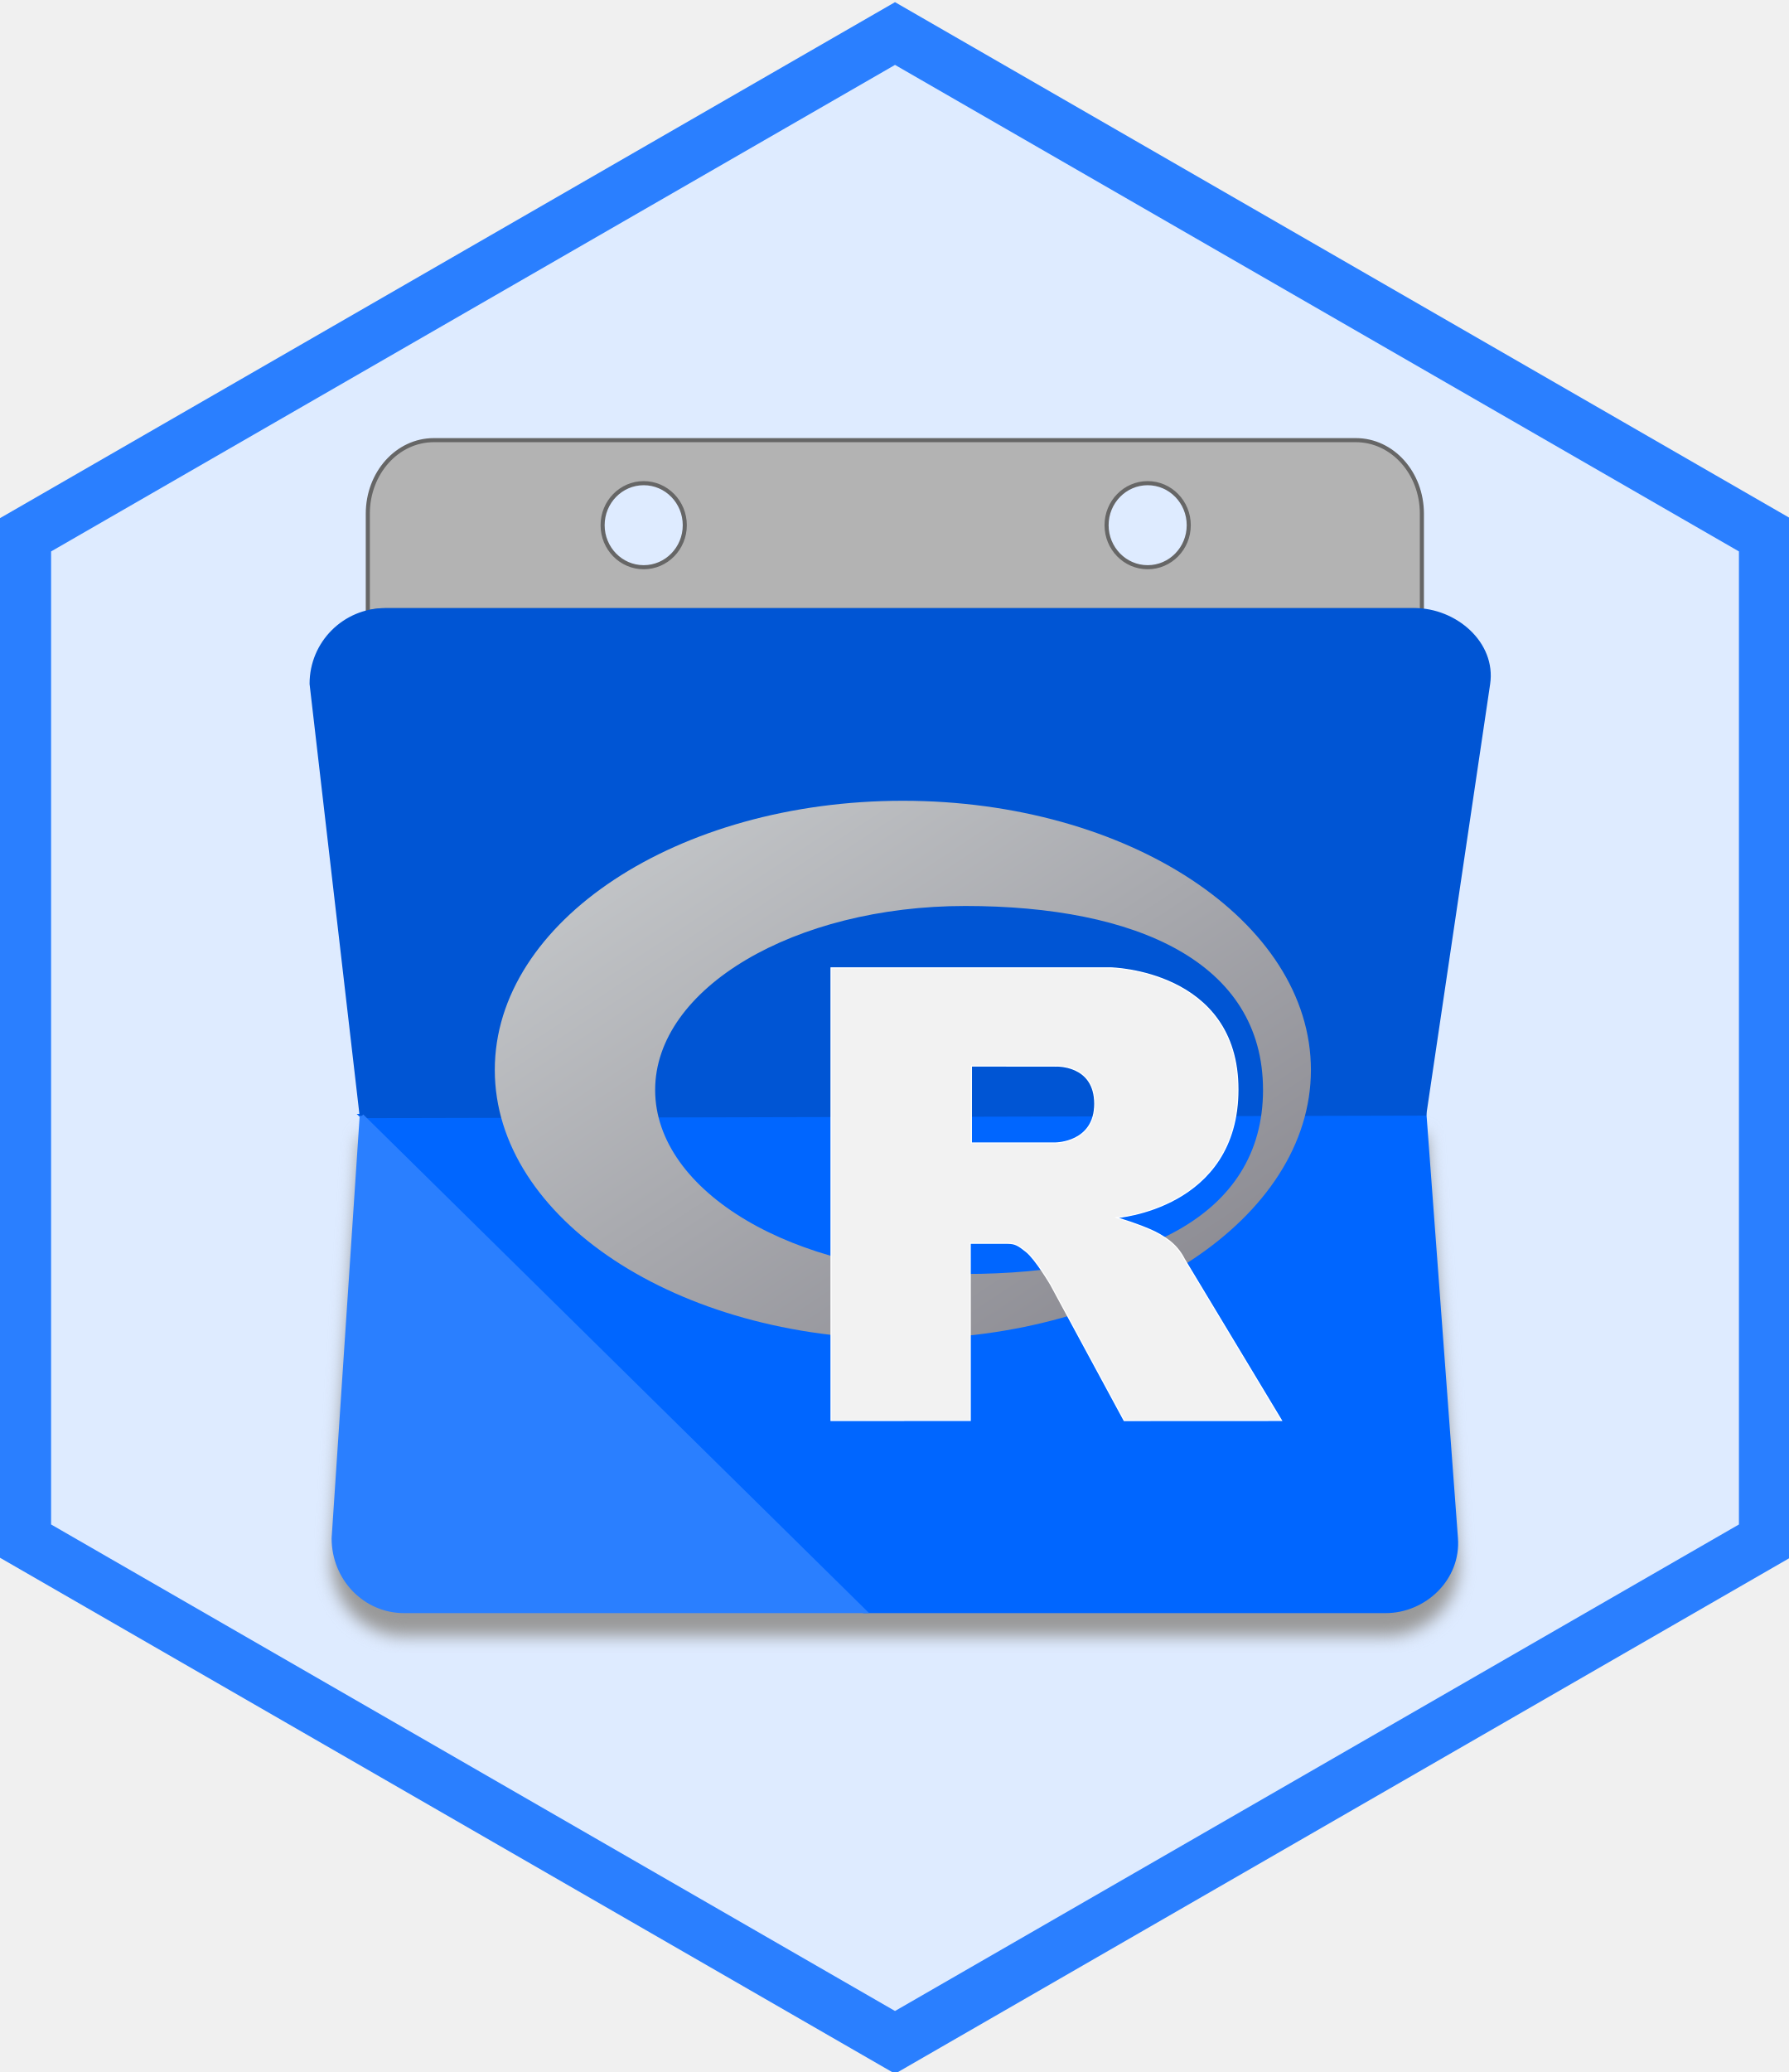
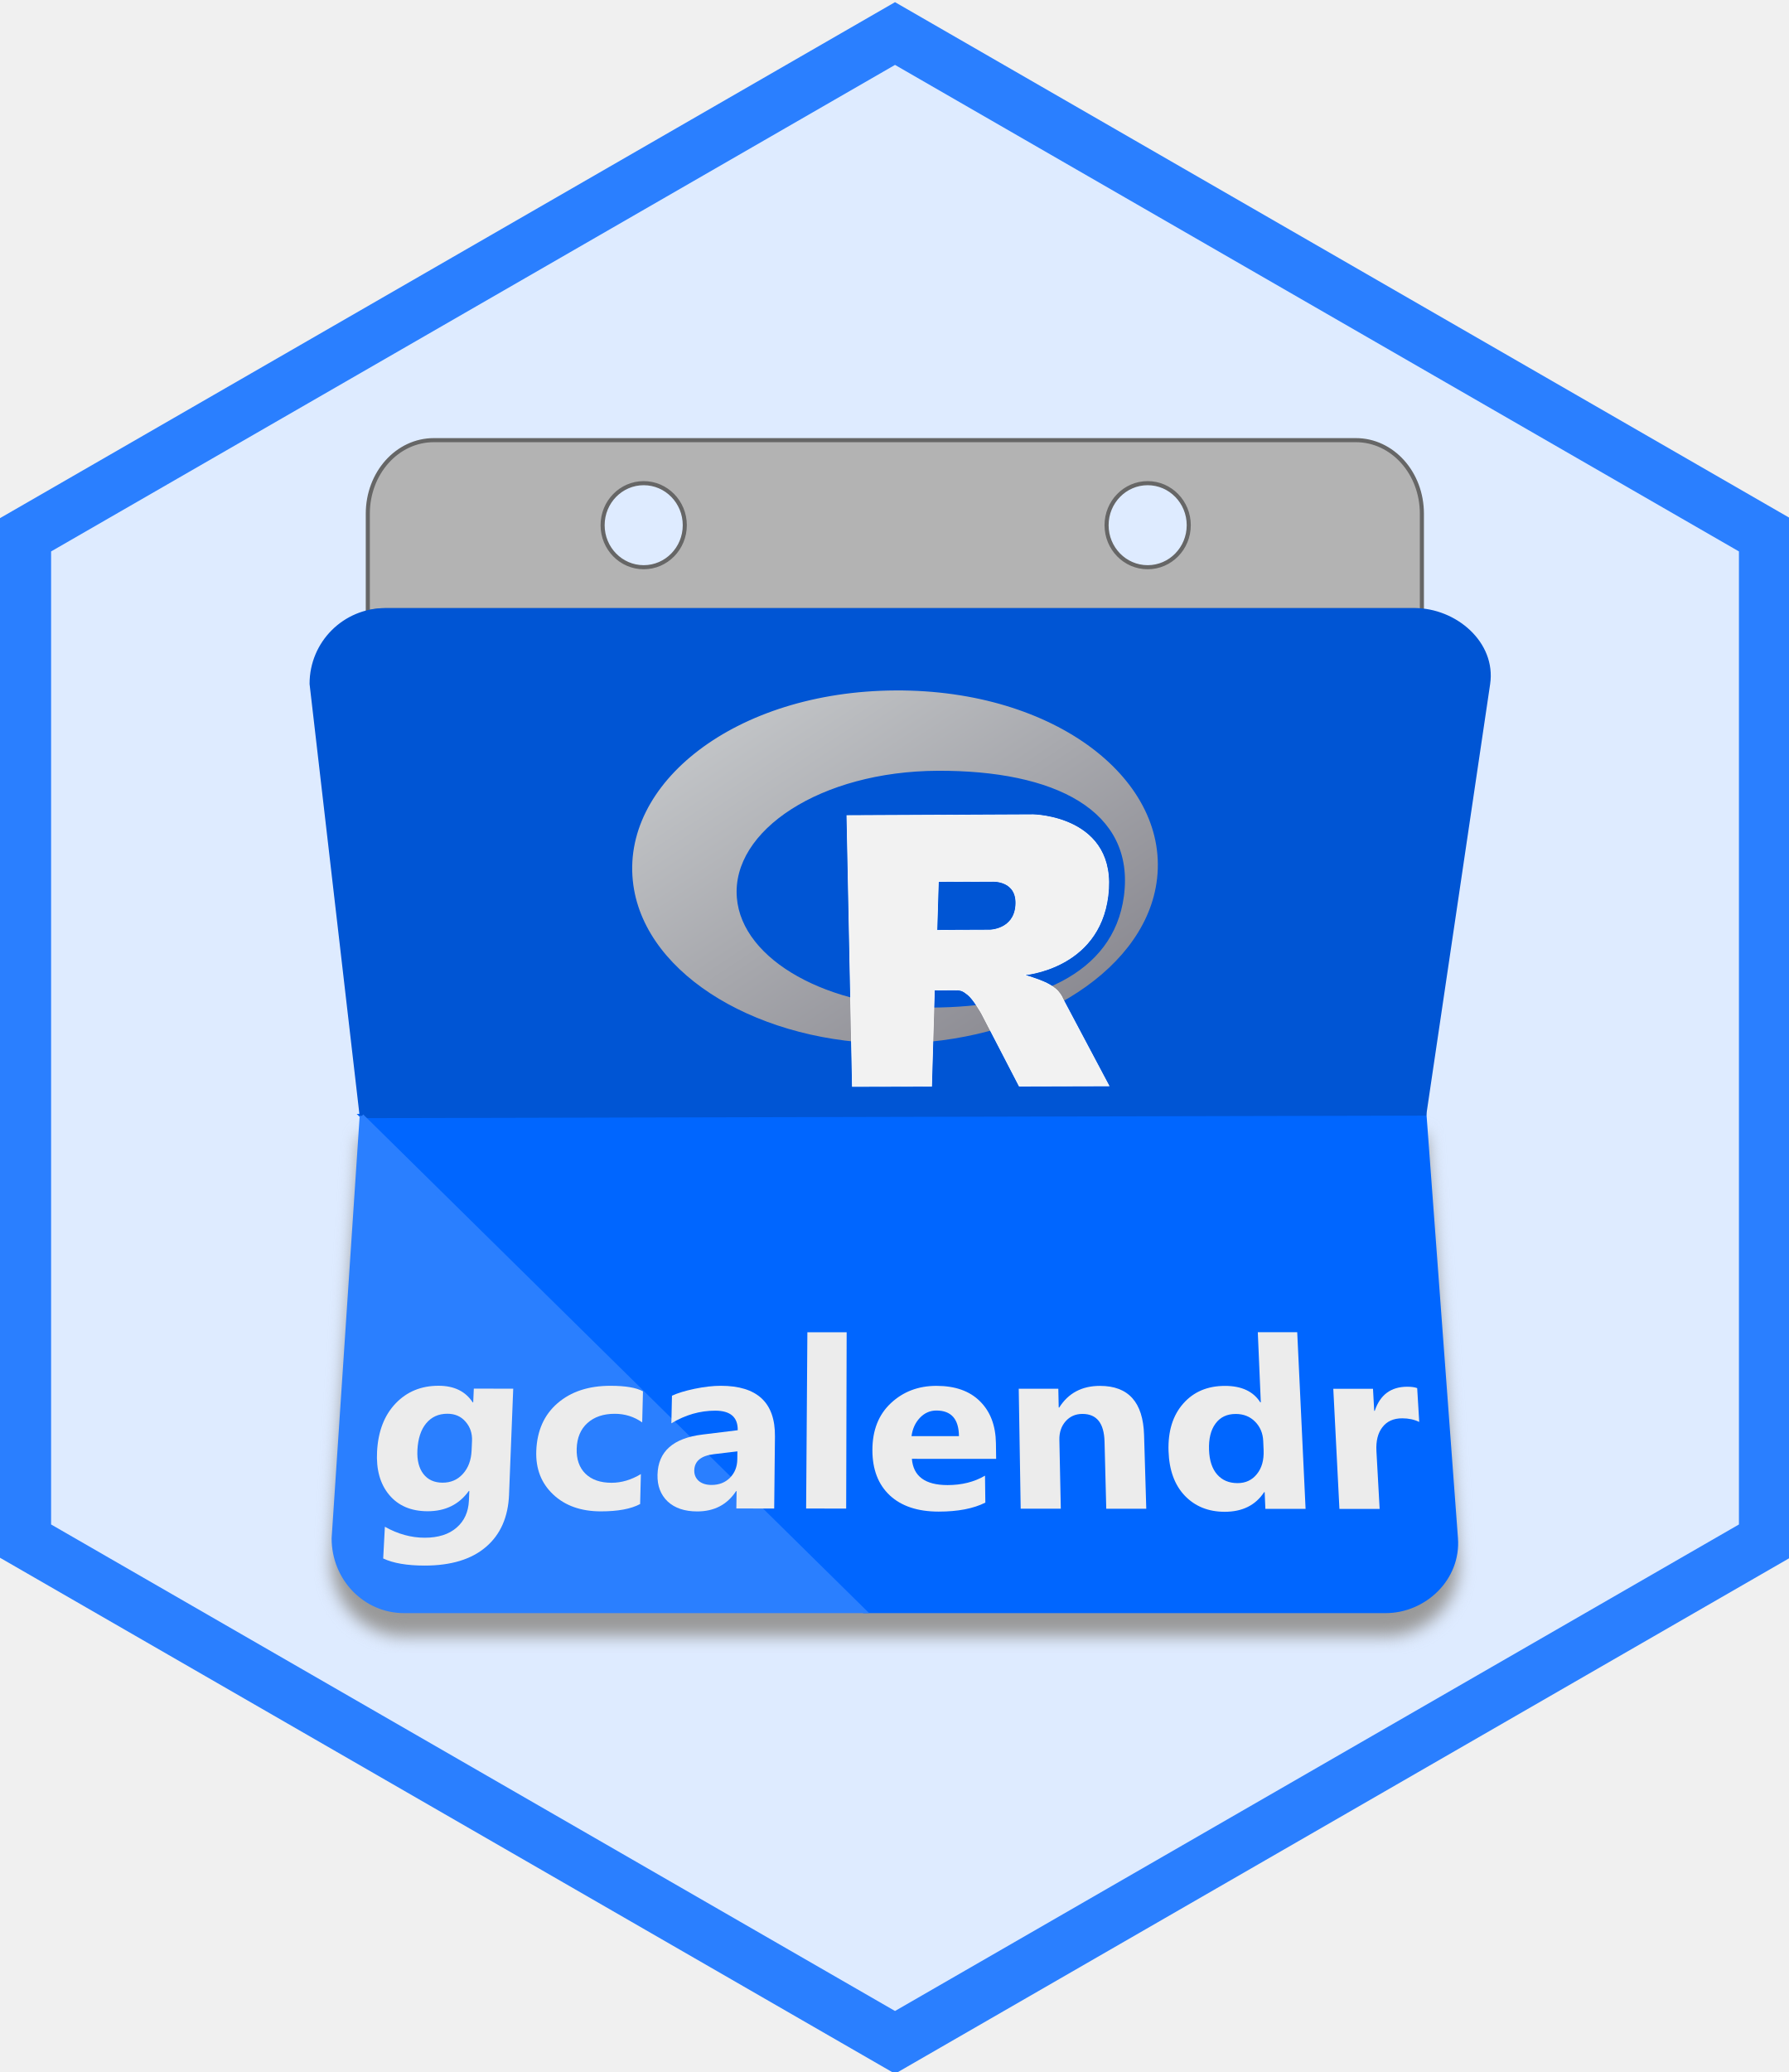
- <svg xmlns="http://www.w3.org/2000/svg" width="240" height="278" viewBox="0 0 63.5 73.554" version="1.1" id="svg8">
+ <svg xmlns="http://www.w3.org/2000/svg" xmlns:xlink="http://www.w3.org/1999/xlink" id="svg8" version="1.1" viewBox="0 0 63.5 73.554" height="278" width="240">
  <defs id="defs2">
    <clipPath clipPathUnits="userSpaceOnUse" id="clipPath842">
      <path style="opacity:1;fill:none;fill-opacity:0.98;stroke:#ffffff;stroke-width:3.119;stroke-miterlimit:4;stroke-dasharray:none;stroke-dashoffset:0;stroke-opacity:1" id="path844" d="m 146.075,230.567 -64.034,36.97 -64.034,-36.97 0,-73.94 64.034,-36.97 64.034,36.97 z" />
    </clipPath>
    <clipPath clipPathUnits="userSpaceOnUse" id="clipPath831">
      <path style="opacity:1;fill:none;fill-opacity:0.98;stroke:#a71b1e;stroke-width:4;stroke-miterlimit:4;stroke-dasharray:none;stroke-dashoffset:0;stroke-opacity:1" id="path833" d="m 166.654,183.656 -64.034,36.97 -64.034,-36.97 0,-73.94 64.034,-36.97 64.034,36.97 z" />
    </clipPath>
    <clipPath clipPathUnits="userSpaceOnUse" id="clipPath868">
      <path style="opacity:1;fill:none;fill-opacity:0.98;stroke:#a71b1e;stroke-width:4;stroke-miterlimit:4;stroke-dasharray:none;stroke-dashoffset:0;stroke-opacity:1" id="path870" d="m 166.654,183.656 -64.034,36.97 -64.034,-36.97 0,-73.94 64.034,-36.97 64.034,36.97 z" />
    </clipPath>
    <clipPath clipPathUnits="userSpaceOnUse" id="clipPath885">
      <path style="opacity:1;fill:none;fill-opacity:0.98;stroke:#a71b1e;stroke-width:4;stroke-miterlimit:4;stroke-dasharray:none;stroke-dashoffset:0;stroke-opacity:1" id="path887" d="m 166.654,183.656 -64.034,36.97 -64.034,-36.97 0,-73.94 64.034,-36.97 64.034,36.97 z" />
    </clipPath>
    <linearGradient spreadMethod="pad" gradientUnits="userSpaceOnUse" y2="593.787" y1="3.666" x2="590.863" x1="0.741" id="gradientFill-1" gradientTransform="matrix(0.07136903,0,0,0.0471406,-125.7557,131.3733)">
      <stop id="stop60" stop-opacity="1" stop-color="rgb(203,206,208)" offset="0" />
      <stop id="stop62" stop-opacity="1" stop-color="rgb(132,131,139)" offset="1" />
    </linearGradient>
    <linearGradient spreadMethod="pad" gradientUnits="userSpaceOnUse" y2="553.442" y1="151.401" x2="703.067" x1="301.026" id="gradientFill-2" gradientTransform="matrix(0.0578191,0,0,0.05818802,-125.7557,131.3733)">
      <stop id="stop65" stop-opacity="1" stop-color="rgb(39,109,195)" offset="0" />
      <stop id="stop67" stop-opacity="1" stop-color="rgb(22,92,170)" offset="1" />
    </linearGradient>
    <filter style="color-interpolation-filters:sRGB" id="filter4690" x="-0.017" width="1.035" y="-0.039" height="1.078">
      <feGaussianBlur stdDeviation="0.495" id="feGaussianBlur4692" />
    </filter>
+     <linearGradient xlink:href="#gradientFill-1" id="linearGradient7295" gradientUnits="userSpaceOnUse" gradientTransform="matrix(0.07136903,0,0,0.0471406,-125.7557,131.3733)" x1="0.741" y1="3.666" x2="590.863" y2="593.787" spreadMethod="pad" />
+     <clipPath clipPathUnits="userSpaceOnUse" id="clipPath7711">
+       <g id="g7729" style="font-style:normal;font-variant:normal;font-weight:normal;font-stretch:normal;font-size:18.667px;line-height:1.25;font-family:'Segoe UI';-inkscape-font-specification:'Segoe UI';letter-spacing:0px;word-spacing:0px;fill:#ececec;fill-opacity:1;stroke:none" transform="matrix(0.3149343,0,0,0.3149343,-773.7361,-13.41398)" aria-label="gcalendr">
+         <path d="m 420.271,685.377 c -0.1,2.535 -0.964,4.504 -2.594,5.9 -1.635,1.409 -3.949,2.114 -6.939,2.111 -1.977,-0.002 -3.529,-0.269 -4.657,-0.801 0,0 0.189,-3.575 0.189,-3.575 1.46,0.823 2.958,1.236 4.491,1.237 1.524,10e-4 2.722,-0.378 3.594,-1.138 0.871,-0.749 1.334,-1.77 1.39,-3.059 0,0 0.047,-1.078 0.047,-1.078 0,0 -0.057,-3e-5 -0.057,-3e-5 -1.092,1.526 -2.641,2.29 -4.645,2.289 -1.861,-10e-4 -3.306,-0.616 -4.332,-1.842 -1.024,-1.223 -1.48,-2.857 -1.369,-4.899 0.123,-2.279 0.822,-4.081 2.094,-5.413 1.269,-1.328 2.881,-1.991 4.838,-1.99 1.752,3e-4 3.035,0.625 3.852,1.875 0,0 0.056,1e-5 0.056,1e-5 0,0 0.068,-1.549 0.068,-1.549 0,0 4.443,8.1e-4 4.443,8.1e-4 0,0 -0.471,11.931 -0.471,11.931 m -4.221,-4.968 c 0,0 0.047,-1.066 0.047,-1.066 0.037,-0.85 -0.204,-1.571 -0.723,-2.166 -0.509,-0.602 -1.195,-0.903 -2.06,-0.903 -0.987,-2.8e-4 -1.779,0.357 -2.378,1.072 -0.6,0.716 -0.932,1.727 -0.997,3.034 -0.056,1.125 0.169,2.02 0.675,2.682 0.507,0.654 1.23,0.982 2.167,0.982 0.928,5.3e-4 1.691,-0.331 2.288,-0.993 0.607,-0.67 0.934,-1.551 0.981,-2.642 0,0 0,0 0,0" style="font-style:normal;font-variant:normal;font-weight:bold;font-stretch:normal;font-size:29.563px;font-family:'Segoe UI';-inkscape-font-specification:'Segoe UI Bold';text-align:center;text-anchor:middle;fill:#ececec;fill-opacity:1" id="path7713" />
+         <path d="m 435.048,686.452 c -1.031,0.551 -2.508,0.826 -4.429,0.825 -2.244,-0.002 -4.039,-0.639 -5.382,-1.911 -1.34,-1.268 -1.971,-2.899 -1.898,-4.889 0.084,-2.289 0.884,-4.084 2.396,-5.389 1.518,-1.311 3.505,-1.966 5.962,-1.965 1.698,2.9e-4 2.921,0.209 3.671,0.625 0,0 -0.088,3.501 -0.088,3.501 -0.916,-0.646 -1.947,-0.97 -3.095,-0.97 -1.28,-3.7e-4 -2.306,0.348 -3.081,1.046 -0.766,0.69 -1.169,1.649 -1.209,2.878 -0.039,1.196 0.29,2.14 0.988,2.829 0.699,0.681 1.679,1.022 2.94,1.023 1.119,6.4e-4 2.222,-0.326 3.31,-0.98 0,0 -0.085,3.378 -0.085,3.378" style="font-style:normal;font-variant:normal;font-weight:bold;font-stretch:normal;font-size:29.563px;font-family:'Segoe UI';-inkscape-font-specification:'Segoe UI Bold';text-align:center;text-anchor:middle;fill:#ececec;fill-opacity:1" id="path7715" />
+         <path d="m 450.164,686.956 c 0,0 -4.269,-0.003 -4.269,-0.003 0,0 0.029,-1.96 0.029,-1.96 0,0 -0.057,-3e-5 -0.057,-3e-5 -1.002,1.528 -2.466,2.293 -4.389,2.291 -1.418,-9.8e-4 -2.528,-0.376 -3.329,-1.124 -0.79,-0.756 -1.171,-1.758 -1.142,-3.006 0.061,-2.627 1.763,-4.137 5.102,-4.539 0,0 3.943,-0.485 3.943,-0.485 0.021,-1.469 -0.825,-2.202 -2.538,-2.203 -1.723,-4.7e-4 -3.37,0.474 -4.945,1.426 0,0 0.068,-3.111 0.068,-3.111 0.626,-0.295 1.477,-0.555 2.552,-0.781 1.084,-0.225 2.067,-0.338 2.95,-0.338 4.113,7e-4 6.15,1.899 6.109,5.718 0,0 -0.086,8.114 -0.086,8.114 m -4.159,-5.531 c 0,0 0.013,-0.911 0.013,-0.911 0,0 -2.644,0.316 -2.644,0.316 -1.46,0.175 -2.2,0.787 -2.22,1.837 -0.009,0.477 0.159,0.871 0.504,1.181 0.355,0.301 0.836,0.452 1.443,0.453 0.845,4.9e-4 1.537,-0.269 2.077,-0.809 0.539,-0.548 0.815,-1.237 0.827,-2.066 0,0 0,0 0,0" style="font-style:normal;font-variant:normal;font-weight:bold;font-stretch:normal;font-size:29.563px;font-family:'Segoe UI';-inkscape-font-specification:'Segoe UI Bold';text-align:center;text-anchor:middle;fill:#ececec;fill-opacity:1" id="path7717" />
+         <path d="m 458.277,686.962 c 0,0 -4.514,-0.003 -4.514,-0.003 0,0 0.141,-19.872 0.141,-19.872 0,0 4.428,-2.2e-4 4.428,-2.2e-4 0,0 -0.054,19.875 -0.054,19.875" style="font-style:normal;font-variant:normal;font-weight:bold;font-stretch:normal;font-size:29.563px;font-family:'Segoe UI';-inkscape-font-specification:'Segoe UI Bold';text-align:center;text-anchor:middle;fill:#ececec;fill-opacity:1" id="path7719" />
+         <path d="m 475.186,681.359 c 0,0 -9.501,-0.004 -9.501,-0.004 0.161,1.97 1.501,2.959 4.021,2.96 1.607,9.3e-4 3.016,-0.353 4.224,-1.061 0,0 0.038,3.037 0.038,3.037 -1.346,0.676 -3.102,1.014 -5.267,1.013 -2.365,-0.002 -4.202,-0.614 -5.51,-1.833 -1.304,-1.226 -1.956,-2.926 -1.956,-5.095 -2.9e-4,-2.239 0.697,-4.005 2.09,-5.304 1.39,-1.296 3.099,-1.942 5.13,-1.942 2.107,3.6e-4 3.741,0.578 4.903,1.735 1.175,1.16 1.776,2.738 1.804,4.739 0,0 0.024,1.757 0.024,1.757 m -4.193,-2.562 c -0.019,-1.927 -0.867,-2.888 -2.546,-2.888 -0.717,-1.9e-4 -1.338,0.275 -1.863,0.825 -0.516,0.551 -0.83,1.238 -0.939,2.062 0,0 5.348,0.002 5.348,0.002" style="font-style:normal;font-variant:normal;font-weight:bold;font-stretch:normal;font-size:29.563px;font-family:'Segoe UI';-inkscape-font-specification:'Segoe UI Bold';text-align:center;text-anchor:middle;fill:#ececec;fill-opacity:1" id="path7721" />
+         <path d="m 492.112,686.985 c 0,0 -4.511,-0.003 -4.511,-0.003 0,0 -0.194,-7.559 -0.194,-7.559 -0.053,-2.088 -0.883,-3.129 -2.489,-3.13 -0.775,-2.3e-4 -1.406,0.275 -1.895,0.826 -0.489,0.551 -0.726,1.253 -0.708,2.104 0,0 0.16,7.755 0.16,7.755 0,0 -4.522,-0.003 -4.522,-0.003 0,0 -0.22,-13.519 -0.22,-13.519 0,0 4.463,8.2e-4 4.463,8.2e-4 0,0 0.044,2.116 0.044,2.116 0,0 0.057,2e-5 0.057,2e-5 1.031,-1.629 2.562,-2.441 4.596,-2.44 3.203,5.4e-4 4.859,1.837 4.97,5.529 0,0 0.249,8.324 0.249,8.324" style="font-style:normal;font-variant:normal;font-weight:bold;font-stretch:normal;font-size:29.563px;font-family:'Segoe UI';-inkscape-font-specification:'Segoe UI Bold';text-align:center;text-anchor:middle;fill:#ececec;fill-opacity:1" id="path7723" />
+         <path d="m 510.072,686.997 c 0,0 -4.532,-0.003 -4.532,-0.003 0,0 -0.081,-1.885 -0.081,-1.885 0,0 -0.057,-3e-5 -0.057,-3e-5 -0.968,1.478 -2.453,2.218 -4.451,2.216 -1.835,-0.001 -3.333,-0.605 -4.491,-1.808 -1.156,-1.209 -1.768,-2.889 -1.838,-5.035 -0.073,-2.233 0.479,-4.016 1.653,-5.351 1.171,-1.332 2.74,-1.997 4.71,-1.997 1.867,3.2e-4 3.194,0.618 3.983,1.855 0,0 0.057,2e-5 0.057,2e-5 0,0 -0.339,-7.905 -0.339,-7.905 0,0 4.444,-2.3e-4 4.444,-2.3e-4 0,0 0.942,19.913 0.942,19.913 m -4.731,-6.629 c 0,0 -0.044,-1.017 -0.044,-1.017 -0.038,-0.879 -0.344,-1.607 -0.918,-2.186 -0.573,-0.578 -1.299,-0.867 -2.179,-0.867 -0.993,-2.8e-4 -1.755,0.362 -2.285,1.089 -0.532,0.719 -0.774,1.711 -0.727,2.978 0.044,1.191 0.349,2.11 0.916,2.757 0.567,0.647 1.333,0.972 2.295,0.972 0.915,5.2e-4 1.644,-0.341 2.187,-1.023 0.552,-0.681 0.803,-1.583 0.755,-2.704 0,0 0,0 0,0" style="font-style:normal;font-variant:normal;font-weight:bold;font-stretch:normal;font-size:29.563px;font-family:'Segoe UI';-inkscape-font-specification:'Segoe UI Bold';text-align:center;text-anchor:middle;fill:#ececec;fill-opacity:1" id="path7725" />
+         <path d="m 522.883,677.197 c -0.557,-0.272 -1.195,-0.408 -1.915,-0.408 -0.976,-3e-4 -1.72,0.332 -2.232,0.999 -0.513,0.658 -0.739,1.559 -0.675,2.705 0,0 0.361,6.51 0.361,6.51 0,0 -4.534,-0.003 -4.534,-0.003 0,0 -0.69,-13.537 -0.69,-13.537 0,0 4.475,8.1e-4 4.475,8.1e-4 0,0 0.138,2.485 0.138,2.485 0,0 0.057,1e-5 0.057,1e-5 0.608,-1.815 1.832,-2.72 3.673,-2.72 0.472,9e-5 0.844,0.052 1.114,0.157 0,0 0.23,3.812 0.23,3.812" style="font-style:normal;font-variant:normal;font-weight:bold;font-stretch:normal;font-size:29.563px;font-family:'Segoe UI';-inkscape-font-specification:'Segoe UI Bold';text-align:center;text-anchor:middle;fill:#ececec;fill-opacity:1" id="path7727" />
+       </g>
+     </clipPath>
+     <clipPath clipPathUnits="userSpaceOnUse" id="clipPath7751">
+       <g id="g7769" style="font-style:normal;font-variant:normal;font-weight:normal;font-stretch:normal;font-size:18.667px;line-height:1.25;font-family:'Segoe UI';-inkscape-font-specification:'Segoe UI';letter-spacing:0px;word-spacing:0px;fill:#ececec;fill-opacity:1;stroke:none" transform="matrix(0.3149343,0,0,0.3149343,-763.7896,-13.41398)" aria-label="gcalendr">
+         <path d="m 420.271,685.377 c -0.1,2.535 -0.964,4.504 -2.594,5.9 -1.635,1.409 -3.949,2.114 -6.939,2.111 -1.977,-0.002 -3.529,-0.269 -4.657,-0.801 0,0 0.189,-3.575 0.189,-3.575 1.46,0.823 2.958,1.236 4.491,1.237 1.524,10e-4 2.722,-0.378 3.594,-1.138 0.871,-0.749 1.334,-1.77 1.39,-3.059 0,0 0.047,-1.078 0.047,-1.078 0,0 -0.057,-3e-5 -0.057,-3e-5 -1.092,1.526 -2.641,2.29 -4.645,2.289 -1.861,-10e-4 -3.306,-0.616 -4.332,-1.842 -1.024,-1.223 -1.48,-2.857 -1.369,-4.899 0.123,-2.279 0.822,-4.081 2.094,-5.413 1.269,-1.328 2.881,-1.991 4.838,-1.99 1.752,3e-4 3.035,0.625 3.852,1.875 0,0 0.056,1e-5 0.056,1e-5 0,0 0.068,-1.549 0.068,-1.549 0,0 4.443,8.1e-4 4.443,8.1e-4 0,0 -0.471,11.931 -0.471,11.931 m -4.221,-4.968 c 0,0 0.047,-1.066 0.047,-1.066 0.037,-0.85 -0.204,-1.571 -0.723,-2.166 -0.509,-0.602 -1.195,-0.903 -2.06,-0.903 -0.987,-2.8e-4 -1.779,0.357 -2.378,1.072 -0.6,0.716 -0.932,1.727 -0.997,3.034 -0.056,1.125 0.169,2.02 0.675,2.682 0.507,0.654 1.23,0.982 2.167,0.982 0.928,5.3e-4 1.691,-0.331 2.288,-0.993 0.607,-0.67 0.934,-1.551 0.981,-2.642 0,0 0,0 0,0" style="font-style:normal;font-variant:normal;font-weight:bold;font-stretch:normal;font-size:29.563px;font-family:'Segoe UI';-inkscape-font-specification:'Segoe UI Bold';text-align:center;text-anchor:middle;fill:#ececec;fill-opacity:1" id="path7753" />
+         <path d="m 435.048,686.452 c -1.031,0.551 -2.508,0.826 -4.429,0.825 -2.244,-0.002 -4.039,-0.639 -5.382,-1.911 -1.34,-1.268 -1.971,-2.899 -1.898,-4.889 0.084,-2.289 0.884,-4.084 2.396,-5.389 1.518,-1.311 3.505,-1.966 5.962,-1.965 1.698,2.9e-4 2.921,0.209 3.671,0.625 0,0 -0.088,3.501 -0.088,3.501 -0.916,-0.646 -1.947,-0.97 -3.095,-0.97 -1.28,-3.7e-4 -2.306,0.348 -3.081,1.046 -0.766,0.69 -1.169,1.649 -1.209,2.878 -0.039,1.196 0.29,2.14 0.988,2.829 0.699,0.681 1.679,1.022 2.94,1.023 1.119,6.4e-4 2.222,-0.326 3.31,-0.98 0,0 -0.085,3.378 -0.085,3.378" style="font-style:normal;font-variant:normal;font-weight:bold;font-stretch:normal;font-size:29.563px;font-family:'Segoe UI';-inkscape-font-specification:'Segoe UI Bold';text-align:center;text-anchor:middle;fill:#ececec;fill-opacity:1" id="path7755" />
+         <path d="m 450.164,686.956 c 0,0 -4.269,-0.003 -4.269,-0.003 0,0 0.029,-1.96 0.029,-1.96 0,0 -0.057,-3e-5 -0.057,-3e-5 -1.002,1.528 -2.466,2.293 -4.389,2.291 -1.418,-9.8e-4 -2.528,-0.376 -3.329,-1.124 -0.79,-0.756 -1.171,-1.758 -1.142,-3.006 0.061,-2.627 1.763,-4.137 5.102,-4.539 0,0 3.943,-0.485 3.943,-0.485 0.021,-1.469 -0.825,-2.202 -2.538,-2.203 -1.723,-4.7e-4 -3.37,0.474 -4.945,1.426 0,0 0.068,-3.111 0.068,-3.111 0.626,-0.295 1.477,-0.555 2.552,-0.781 1.084,-0.225 2.067,-0.338 2.95,-0.338 4.113,7e-4 6.15,1.899 6.109,5.718 0,0 -0.086,8.114 -0.086,8.114 m -4.159,-5.531 c 0,0 0.013,-0.911 0.013,-0.911 0,0 -2.644,0.316 -2.644,0.316 -1.46,0.175 -2.2,0.787 -2.22,1.837 -0.009,0.477 0.159,0.871 0.504,1.181 0.355,0.301 0.836,0.452 1.443,0.453 0.845,4.9e-4 1.537,-0.269 2.077,-0.809 0.539,-0.548 0.815,-1.237 0.827,-2.066 0,0 0,0 0,0" style="font-style:normal;font-variant:normal;font-weight:bold;font-stretch:normal;font-size:29.563px;font-family:'Segoe UI';-inkscape-font-specification:'Segoe UI Bold';text-align:center;text-anchor:middle;fill:#ececec;fill-opacity:1" id="path7757" />
+         <path d="m 458.277,686.962 c 0,0 -4.514,-0.003 -4.514,-0.003 0,0 0.141,-19.872 0.141,-19.872 0,0 4.428,-2.2e-4 4.428,-2.2e-4 0,0 -0.054,19.875 -0.054,19.875" style="font-style:normal;font-variant:normal;font-weight:bold;font-stretch:normal;font-size:29.563px;font-family:'Segoe UI';-inkscape-font-specification:'Segoe UI Bold';text-align:center;text-anchor:middle;fill:#ececec;fill-opacity:1" id="path7759" />
+         <path d="m 475.186,681.359 c 0,0 -9.501,-0.004 -9.501,-0.004 0.161,1.97 1.501,2.959 4.021,2.96 1.607,9.3e-4 3.016,-0.353 4.224,-1.061 0,0 0.038,3.037 0.038,3.037 -1.346,0.676 -3.102,1.014 -5.267,1.013 -2.365,-0.002 -4.202,-0.614 -5.51,-1.833 -1.304,-1.226 -1.956,-2.926 -1.956,-5.095 -2.9e-4,-2.239 0.697,-4.005 2.09,-5.304 1.39,-1.296 3.099,-1.942 5.13,-1.942 2.107,3.6e-4 3.741,0.578 4.903,1.735 1.175,1.16 1.776,2.738 1.804,4.739 0,0 0.024,1.757 0.024,1.757 m -4.193,-2.562 c -0.019,-1.927 -0.867,-2.888 -2.546,-2.888 -0.717,-1.9e-4 -1.338,0.275 -1.863,0.825 -0.516,0.551 -0.83,1.238 -0.939,2.062 0,0 5.348,0.002 5.348,0.002" style="font-style:normal;font-variant:normal;font-weight:bold;font-stretch:normal;font-size:29.563px;font-family:'Segoe UI';-inkscape-font-specification:'Segoe UI Bold';text-align:center;text-anchor:middle;fill:#ececec;fill-opacity:1" id="path7761" />
+         <path d="m 492.112,686.985 c 0,0 -4.511,-0.003 -4.511,-0.003 0,0 -0.194,-7.559 -0.194,-7.559 -0.053,-2.088 -0.883,-3.129 -2.489,-3.13 -0.775,-2.3e-4 -1.406,0.275 -1.895,0.826 -0.489,0.551 -0.726,1.253 -0.708,2.104 0,0 0.16,7.755 0.16,7.755 0,0 -4.522,-0.003 -4.522,-0.003 0,0 -0.22,-13.519 -0.22,-13.519 0,0 4.463,8.2e-4 4.463,8.2e-4 0,0 0.044,2.116 0.044,2.116 0,0 0.057,2e-5 0.057,2e-5 1.031,-1.629 2.562,-2.441 4.596,-2.44 3.203,5.4e-4 4.859,1.837 4.97,5.529 0,0 0.249,8.324 0.249,8.324" style="font-style:normal;font-variant:normal;font-weight:bold;font-stretch:normal;font-size:29.563px;font-family:'Segoe UI';-inkscape-font-specification:'Segoe UI Bold';text-align:center;text-anchor:middle;fill:#ececec;fill-opacity:1" id="path7763" />
+         <path d="m 510.072,686.997 c 0,0 -4.532,-0.003 -4.532,-0.003 0,0 -0.081,-1.885 -0.081,-1.885 0,0 -0.057,-3e-5 -0.057,-3e-5 -0.968,1.478 -2.453,2.218 -4.451,2.216 -1.835,-0.001 -3.333,-0.605 -4.491,-1.808 -1.156,-1.209 -1.768,-2.889 -1.838,-5.035 -0.073,-2.233 0.479,-4.016 1.653,-5.351 1.171,-1.332 2.74,-1.997 4.71,-1.997 1.867,3.2e-4 3.194,0.618 3.983,1.855 0,0 0.057,2e-5 0.057,2e-5 0,0 -0.339,-7.905 -0.339,-7.905 0,0 4.444,-2.3e-4 4.444,-2.3e-4 0,0 0.942,19.913 0.942,19.913 m -4.731,-6.629 c 0,0 -0.044,-1.017 -0.044,-1.017 -0.038,-0.879 -0.344,-1.607 -0.918,-2.186 -0.573,-0.578 -1.299,-0.867 -2.179,-0.867 -0.993,-2.8e-4 -1.755,0.362 -2.285,1.089 -0.532,0.719 -0.774,1.711 -0.727,2.978 0.044,1.191 0.349,2.11 0.916,2.757 0.567,0.647 1.333,0.972 2.295,0.972 0.915,5.2e-4 1.644,-0.341 2.187,-1.023 0.552,-0.681 0.803,-1.583 0.755,-2.704 0,0 0,0 0,0" style="font-style:normal;font-variant:normal;font-weight:bold;font-stretch:normal;font-size:29.563px;font-family:'Segoe UI';-inkscape-font-specification:'Segoe UI Bold';text-align:center;text-anchor:middle;fill:#ececec;fill-opacity:1" id="path7765" />
+         <path d="m 522.883,677.197 c -0.557,-0.272 -1.195,-0.408 -1.915,-0.408 -0.976,-3e-4 -1.72,0.332 -2.232,0.999 -0.513,0.658 -0.739,1.559 -0.675,2.705 0,0 0.361,6.51 0.361,6.51 0,0 -4.534,-0.003 -4.534,-0.003 0,0 -0.69,-13.537 -0.69,-13.537 0,0 4.475,8.1e-4 4.475,8.1e-4 0,0 0.138,2.485 0.138,2.485 0,0 0.057,1e-5 0.057,1e-5 0.608,-1.815 1.832,-2.72 3.673,-2.72 0.472,9e-5 0.844,0.052 1.114,0.157 0,0 0.23,3.812 0.23,3.812" style="font-style:normal;font-variant:normal;font-weight:bold;font-stretch:normal;font-size:29.563px;font-family:'Segoe UI';-inkscape-font-specification:'Segoe UI Bold';text-align:center;text-anchor:middle;fill:#ececec;fill-opacity:1" id="path7767" />
+       </g>
+     </clipPath>
  </defs>
  <g id="layer1" transform="translate(595.8656,-149.3812)">
    <path d="m -465.95,262.621 -64.034,36.97 -64.034,-36.97 0,-73.94 64.034,-36.97 64.034,36.97 z" id="path840" style="opacity:1;fill:#deebff;fill-opacity:1;stroke:#2a7fff;stroke-width:4;stroke-miterlimit:4;stroke-dasharray:none;stroke-dashoffset:0;stroke-opacity:1" transform="matrix(0.4830351,0,0,0.4822271,-308.0858,77.41237)" />
    <flowRoot xml:space="preserve" id="flowRoot835" style="font-style:normal;font-variant:normal;font-weight:normal;font-stretch:normal;font-size:64px;line-height:1.25;font-family:'Segoe UI';-inkscape-font-specification:'Segoe UI';letter-spacing:0px;word-spacing:0px;fill:#000000;fill-opacity:1;stroke:none">
      <flowRegion id="flowRegion837" style="font-style:normal;font-variant:normal;font-weight:normal;font-stretch:normal;font-size:64px;font-family:'Segoe UI';-inkscape-font-specification:'Segoe UI'">
        <rect id="rect839" width="366.323" height="73.265" x="204.094" y="643.683" style="font-style:normal;font-variant:normal;font-weight:normal;font-stretch:normal;font-size:64px;font-family:'Segoe UI';-inkscape-font-specification:'Segoe UI'" />
      </flowRegion>
      <flowPara id="flowPara841" />
    </flowRoot>
    <path style="opacity:1;vector-effect:none;fill:#999999;fill-opacity:1;stroke:#999999;stroke-width:0.257;stroke-linecap:butt;stroke-linejoin:miter;stroke-miterlimit:4;stroke-dasharray:none;stroke-dashoffset:0;stroke-opacity:1;filter:url(#filter4690)" d="m 135.99,152.32 -64.893,0.153 -1.714,25.832 c 0,2.464 1.915,4.447 4.293,4.447 h 28.093 31.854 c 2.378,0 4.476,-1.99 4.293,-4.447 z" id="path165" transform="matrix(0.5813683,0,0,0.5803958,-624.3531,101.3188)" />
    <path style="opacity:1;vector-effect:none;fill:#0066ff;fill-opacity:1;stroke:#0066ff;stroke-width:0.149;stroke-linecap:butt;stroke-linejoin:miter;stroke-miterlimit:4;stroke-dasharray:none;stroke-dashoffset:0;stroke-opacity:1" d="m -545.293,188.908 -37.727,0.089 17.832,17.574 h 18.519 c 1.383,0 2.602,-1.155 2.496,-2.581 z" id="path3756" />
    <path style="fill:#b3b3b3;stroke:#666666;stroke-width:0.145" d="m -580.461,165.006 c -1.299,0 -2.345,1.165 -2.345,2.612 v 3.503 c 0.2,-0.049 0.408,-0.077 0.624,-0.077 h 36.533 c 0.091,0 0.181,0.005 0.27,0.014 v -3.44 c 0,-1.447 -1.046,-2.612 -2.345,-2.612 z m 7.451,1.527 a 1.459,1.492 0 0 1 1.459,1.492 1.459,1.492 0 0 1 -1.459,1.492 1.459,1.492 0 0 1 -1.459,-1.492 1.459,1.492 0 0 1 1.459,-1.492 z m 17.894,0 a 1.459,1.492 0 0 1 1.459,1.492 1.459,1.492 0 0 1 -1.459,1.492 1.459,1.492 0 0 1 -1.459,-1.492 1.459,1.492 0 0 1 1.459,-1.492 z" id="path3758" />
    <path style="fill:#0055d4;stroke:#0055d4;stroke-width:0.154" d="m -582.181,171.044 c -1.449,0 -2.616,1.165 -2.616,2.612 l 1.778,15.341 37.726,-0.089 2.261,-15.253 c 0.212,-1.431 -1.167,-2.612 -2.616,-2.612 z" id="rect3739" />
-     <g id="g96" transform="matrix(0.688044,0,0,0.6868931,-491.808,87.44918)">
-       <path id="path72" d="m -104.645,159.365 c -11.63,0 -21.058,-6.227 -21.058,-13.909 0,-7.682 9.428,-13.909 21.058,-13.909 11.63,0 21.058,6.227 21.058,13.909 0,7.682 -9.428,13.909 -21.058,13.909 z m 3.223,-22.381 c -8.84,0 -16.006,4.257 -16.006,9.509 0,5.252 7.166,9.509 16.006,9.509 8.84,0 15.364,-2.911 15.364,-9.509 0,-6.596 -6.524,-9.509 -15.364,-9.509 z" style="fill:url(#gradientFill-1);fill-rule:evenodd;stroke-width:0.058" />
-       <path id="path74" d="m -93.632,153.09 c 0,0 1.275,0.379 2.015,0.749 0.257,0.128 0.701,0.384 1.022,0.72 0.314,0.329 0.467,0.662 0.467,0.662 l 5.023,8.352 -8.118,0.004 -3.796,-7.031 c 0,0 -0.777,-1.317 -1.256,-1.699 -0.399,-0.319 -0.569,-0.432 -0.964,-0.432 -0.275,0 -1.929,0 -1.929,0 l 10e-4,9.157 -7.184,0.003 v -23.392 h 14.426 c 0,0 6.571,0.117 6.571,6.282 0,6.165 -6.279,6.624 -6.279,6.624 z m -3.125,-7.833 -4.349,-0.003 -0.002,3.978 4.351,-10e-4 c 0,0 2.015,-0.006 2.015,-2.023 0,-2.058 -2.015,-1.95 -2.015,-1.95 z" style="fill:#f2f2f2;fill-rule:evenodd;stroke:#ffffff;stroke-width:0.058" />
+     <path style="opacity:1;vector-effect:none;fill:#2a7fff;fill-opacity:1;stroke:#2a7fff;stroke-width:0.149;stroke-linecap:butt;stroke-linejoin:miter;stroke-miterlimit:4;stroke-dasharray:none;stroke-dashoffset:0;stroke-opacity:1" d="m -583.02,188.997 v -3e-5 l -0.996,14.993 c 0,1.43 1.113,2.581 2.496,2.581 h 16.333 z" id="path98" />
+     <g transform="matrix(0.4236117,0,0,0.4229031,-519.9898,118.4593)" id="g7293">
+       <path id="path7289" d="m -104.227,160.716 c -11.019,0.029 -20.727,-5.616 -21.801,-13.289 -1.196,-8.543 8.563,-16.277 21.96,-16.352 13.434,-0.076 23.184,7.584 21.885,16.178 -1.166,7.714 -10.999,13.434 -22.043,13.463 0,0 0,0 0,0 m 3.691,-22.898 c -9.781,0.049 -17.288,5.001 -16.819,10.661 0.436,5.261 7.702,9.242 16.269,9.217 8.582,-0.025 15.29,-2.765 16.172,-9.343 0.966,-7.21 -5.822,-10.584 -15.622,-10.535 0,0 0,0 0,0" style="fill:url(#linearGradient7295);fill-rule:evenodd;stroke-width:0.058" />
+       <path id="path7291" d="m -93.302,154.953 c 0,0 1.23,0.356 1.928,0.703 0.242,0.12 0.655,0.359 0.938,0.673 0.276,0.306 0.393,0.615 0.393,0.615 0,0 3.879,7.323 3.879,7.323 0,0 -7.522,0.02 -7.522,0.02 0,0 -3.158,-6.107 -3.158,-6.107 0,0 -0.688,-1.206 -1.137,-1.559 -0.376,-0.296 -0.538,-0.401 -0.925,-0.4 -0.269,8.2e-4 -1.891,0.006 -1.891,0.006 0,0 -0.236,8.072 -0.236,8.072 0,0 -6.636,0.017 -6.636,0.017 0,0 -0.461,-22.736 -0.461,-22.736 0,0 15.607,-0.071 15.607,-0.071 0,0 7.108,0.101 6.268,6.82 -0.771,6.165 -7.048,6.624 -7.048,6.624 0,0 5.14e-4,0 5.14e-4,0 m -2.622,-7.856 c 0,0 -4.539,0.015 -4.539,0.015 0,0 -0.124,4.097 -0.124,4.097 0,0 4.418,-0.017 4.418,-0.017 0,0 2.048,-0.013 2.199,-2.065 0.159,-2.153 -1.954,-2.03 -1.954,-2.03 0,0 -1.58e-4,-1.7e-4 -1.58e-4,-1.7e-4" style="fill:#f2f2f2;fill-rule:evenodd;stroke:#ffffff;stroke-width:0.058" />
    </g>
-     <path style="opacity:1;vector-effect:none;fill:#2a7fff;fill-opacity:1;stroke:#2a7fff;stroke-width:0.149;stroke-linecap:butt;stroke-linejoin:miter;stroke-miterlimit:4;stroke-dasharray:none;stroke-dashoffset:0;stroke-opacity:1" d="m -583.02,188.997 v -3e-5 l -0.996,14.993 c 0,1.43 1.113,2.581 2.496,2.581 h 16.333 z" id="path98" />
+     <g aria-label="gcalendr" transform="matrix(0.3149343,0,0,0.3149343,-710.1482,-13.41398)" style="font-style:normal;font-variant:normal;font-weight:normal;font-stretch:normal;font-size:18.667px;line-height:1.25;font-family:'Segoe UI';-inkscape-font-specification:'Segoe UI';letter-spacing:0px;word-spacing:0px;fill:#ececec;fill-opacity:1;stroke:none" id="flowRoot7523">
+       <path id="path7608" style="font-style:normal;font-variant:normal;font-weight:bold;font-stretch:normal;font-size:29.563px;font-family:'Segoe UI';-inkscape-font-specification:'Segoe UI Bold';text-align:center;text-anchor:middle;fill:#ececec;fill-opacity:1" d="m 420.271,685.377 c -0.1,2.535 -0.964,4.504 -2.594,5.9 -1.635,1.409 -3.949,2.114 -6.939,2.111 -1.977,-0.002 -3.529,-0.269 -4.657,-0.801 0,0 0.189,-3.575 0.189,-3.575 1.46,0.823 2.958,1.236 4.491,1.237 1.524,10e-4 2.722,-0.378 3.594,-1.138 0.871,-0.749 1.334,-1.77 1.39,-3.059 0,0 0.047,-1.078 0.047,-1.078 0,0 -0.057,-3e-5 -0.057,-3e-5 -1.092,1.526 -2.641,2.29 -4.645,2.289 -1.861,-10e-4 -3.306,-0.616 -4.332,-1.842 -1.024,-1.223 -1.48,-2.857 -1.369,-4.899 0.123,-2.279 0.822,-4.081 2.094,-5.413 1.269,-1.328 2.881,-1.991 4.838,-1.99 1.752,3e-4 3.035,0.625 3.852,1.875 0,0 0.056,1e-5 0.056,1e-5 0,0 0.068,-1.549 0.068,-1.549 0,0 4.443,8.1e-4 4.443,8.1e-4 0,0 -0.471,11.931 -0.471,11.931 m -4.221,-4.968 c 0,0 0.047,-1.066 0.047,-1.066 0.037,-0.85 -0.204,-1.571 -0.723,-2.166 -0.509,-0.602 -1.195,-0.903 -2.06,-0.903 -0.987,-2.8e-4 -1.779,0.357 -2.378,1.072 -0.6,0.716 -0.932,1.727 -0.997,3.034 -0.056,1.125 0.169,2.02 0.675,2.682 0.507,0.654 1.23,0.982 2.167,0.982 0.928,5.3e-4 1.691,-0.331 2.288,-0.993 0.607,-0.67 0.934,-1.551 0.981,-2.642 0,0 0,0 0,0" />
+       <path id="path7610" style="font-style:normal;font-variant:normal;font-weight:bold;font-stretch:normal;font-size:29.563px;font-family:'Segoe UI';-inkscape-font-specification:'Segoe UI Bold';text-align:center;text-anchor:middle;fill:#ececec;fill-opacity:1" d="m 435.048,686.452 c -1.031,0.551 -2.508,0.826 -4.429,0.825 -2.244,-0.002 -4.039,-0.639 -5.382,-1.911 -1.34,-1.268 -1.971,-2.899 -1.898,-4.889 0.084,-2.289 0.884,-4.084 2.396,-5.389 1.518,-1.311 3.505,-1.966 5.962,-1.965 1.698,2.9e-4 2.921,0.209 3.671,0.625 0,0 -0.088,3.501 -0.088,3.501 -0.916,-0.646 -1.947,-0.97 -3.095,-0.97 -1.28,-3.7e-4 -2.306,0.348 -3.081,1.046 -0.766,0.69 -1.169,1.649 -1.209,2.878 -0.039,1.196 0.29,2.14 0.988,2.829 0.699,0.681 1.679,1.022 2.94,1.023 1.119,6.4e-4 2.222,-0.326 3.31,-0.98 0,0 -0.085,3.378 -0.085,3.378" />
+       <path id="path7612" style="font-style:normal;font-variant:normal;font-weight:bold;font-stretch:normal;font-size:29.563px;font-family:'Segoe UI';-inkscape-font-specification:'Segoe UI Bold';text-align:center;text-anchor:middle;fill:#ececec;fill-opacity:1" d="m 450.164,686.956 c 0,0 -4.269,-0.003 -4.269,-0.003 0,0 0.029,-1.96 0.029,-1.96 0,0 -0.057,-3e-5 -0.057,-3e-5 -1.002,1.528 -2.466,2.293 -4.389,2.291 -1.418,-9.8e-4 -2.528,-0.376 -3.329,-1.124 -0.79,-0.756 -1.171,-1.758 -1.142,-3.006 0.061,-2.627 1.763,-4.137 5.102,-4.539 0,0 3.943,-0.485 3.943,-0.485 0.021,-1.469 -0.825,-2.202 -2.538,-2.203 -1.723,-4.7e-4 -3.37,0.474 -4.945,1.426 0,0 0.068,-3.111 0.068,-3.111 0.626,-0.295 1.477,-0.555 2.552,-0.781 1.084,-0.225 2.067,-0.338 2.95,-0.338 4.113,7e-4 6.15,1.899 6.109,5.718 0,0 -0.086,8.114 -0.086,8.114 m -4.159,-5.531 c 0,0 0.013,-0.911 0.013,-0.911 0,0 -2.644,0.316 -2.644,0.316 -1.46,0.175 -2.2,0.787 -2.22,1.837 -0.009,0.477 0.159,0.871 0.504,1.181 0.355,0.301 0.836,0.452 1.443,0.453 0.845,4.9e-4 1.537,-0.269 2.077,-0.809 0.539,-0.548 0.815,-1.237 0.827,-2.066 0,0 0,0 0,0" />
+       <path id="path7614" style="font-style:normal;font-variant:normal;font-weight:bold;font-stretch:normal;font-size:29.563px;font-family:'Segoe UI';-inkscape-font-specification:'Segoe UI Bold';text-align:center;text-anchor:middle;fill:#ececec;fill-opacity:1" d="m 458.277,686.962 c 0,0 -4.514,-0.003 -4.514,-0.003 0,0 0.141,-19.872 0.141,-19.872 0,0 4.428,-2.2e-4 4.428,-2.2e-4 0,0 -0.054,19.875 -0.054,19.875" />
+       <path id="path7616" style="font-style:normal;font-variant:normal;font-weight:bold;font-stretch:normal;font-size:29.563px;font-family:'Segoe UI';-inkscape-font-specification:'Segoe UI Bold';text-align:center;text-anchor:middle;fill:#ececec;fill-opacity:1" d="m 475.186,681.359 c 0,0 -9.501,-0.004 -9.501,-0.004 0.161,1.97 1.501,2.959 4.021,2.96 1.607,9.3e-4 3.016,-0.353 4.224,-1.061 0,0 0.038,3.037 0.038,3.037 -1.346,0.676 -3.102,1.014 -5.267,1.013 -2.365,-0.002 -4.202,-0.614 -5.51,-1.833 -1.304,-1.226 -1.956,-2.926 -1.956,-5.095 -2.9e-4,-2.239 0.697,-4.005 2.09,-5.304 1.39,-1.296 3.099,-1.942 5.13,-1.942 2.107,3.6e-4 3.741,0.578 4.903,1.735 1.175,1.16 1.776,2.738 1.804,4.739 0,0 0.024,1.757 0.024,1.757 m -4.193,-2.562 c -0.019,-1.927 -0.867,-2.888 -2.546,-2.888 -0.717,-1.9e-4 -1.338,0.275 -1.863,0.825 -0.516,0.551 -0.83,1.238 -0.939,2.062 0,0 5.348,0.002 5.348,0.002" />
+       <path id="path7618" style="font-style:normal;font-variant:normal;font-weight:bold;font-stretch:normal;font-size:29.563px;font-family:'Segoe UI';-inkscape-font-specification:'Segoe UI Bold';text-align:center;text-anchor:middle;fill:#ececec;fill-opacity:1" d="m 492.112,686.985 c 0,0 -4.511,-0.003 -4.511,-0.003 0,0 -0.194,-7.559 -0.194,-7.559 -0.053,-2.088 -0.883,-3.129 -2.489,-3.13 -0.775,-2.3e-4 -1.406,0.275 -1.895,0.826 -0.489,0.551 -0.726,1.253 -0.708,2.104 0,0 0.16,7.755 0.16,7.755 0,0 -4.522,-0.003 -4.522,-0.003 0,0 -0.22,-13.519 -0.22,-13.519 0,0 4.463,8.2e-4 4.463,8.2e-4 0,0 0.044,2.116 0.044,2.116 0,0 0.057,2e-5 0.057,2e-5 1.031,-1.629 2.562,-2.441 4.596,-2.44 3.203,5.4e-4 4.859,1.837 4.97,5.529 0,0 0.249,8.324 0.249,8.324" />
+       <path id="path7620" style="font-style:normal;font-variant:normal;font-weight:bold;font-stretch:normal;font-size:29.563px;font-family:'Segoe UI';-inkscape-font-specification:'Segoe UI Bold';text-align:center;text-anchor:middle;fill:#ececec;fill-opacity:1" d="m 510.072,686.997 c 0,0 -4.532,-0.003 -4.532,-0.003 0,0 -0.081,-1.885 -0.081,-1.885 0,0 -0.057,-3e-5 -0.057,-3e-5 -0.968,1.478 -2.453,2.218 -4.451,2.216 -1.835,-0.001 -3.333,-0.605 -4.491,-1.808 -1.156,-1.209 -1.768,-2.889 -1.838,-5.035 -0.073,-2.233 0.479,-4.016 1.653,-5.351 1.171,-1.332 2.74,-1.997 4.71,-1.997 1.867,3.2e-4 3.194,0.618 3.983,1.855 0,0 0.057,2e-5 0.057,2e-5 0,0 -0.339,-7.905 -0.339,-7.905 0,0 4.444,-2.3e-4 4.444,-2.3e-4 0,0 0.942,19.913 0.942,19.913 m -4.731,-6.629 c 0,0 -0.044,-1.017 -0.044,-1.017 -0.038,-0.879 -0.344,-1.607 -0.918,-2.186 -0.573,-0.578 -1.299,-0.867 -2.179,-0.867 -0.993,-2.8e-4 -1.755,0.362 -2.285,1.089 -0.532,0.719 -0.774,1.711 -0.727,2.978 0.044,1.191 0.349,2.11 0.916,2.757 0.567,0.647 1.333,0.972 2.295,0.972 0.915,5.2e-4 1.644,-0.341 2.187,-1.023 0.552,-0.681 0.803,-1.583 0.755,-2.704 0,0 0,0 0,0" />
+       <path id="path7622" style="font-style:normal;font-variant:normal;font-weight:bold;font-stretch:normal;font-size:29.563px;font-family:'Segoe UI';-inkscape-font-specification:'Segoe UI Bold';text-align:center;text-anchor:middle;fill:#ececec;fill-opacity:1" d="m 522.883,677.197 c -0.557,-0.272 -1.195,-0.408 -1.915,-0.408 -0.976,-3e-4 -1.72,0.332 -2.232,0.999 -0.513,0.658 -0.739,1.559 -0.675,2.705 0,0 0.361,6.51 0.361,6.51 0,0 -4.534,-0.003 -4.534,-0.003 0,0 -0.69,-13.537 -0.69,-13.537 0,0 4.475,8.1e-4 4.475,8.1e-4 0,0 0.138,2.485 0.138,2.485 0,0 0.057,1e-5 0.057,1e-5 0.608,-1.815 1.832,-2.72 3.673,-2.72 0.472,9e-5 0.844,0.052 1.114,0.157 0,0 0.23,3.812 0.23,3.812" />
+     </g>
+     <path id="path7731" d="m -636.553,188.997 v -3e-5 l -0.996,14.993 c 0,1.43 1.113,2.581 2.496,2.581 h 16.333 z" style="opacity:1;vector-effect:none;fill:#ffffff;fill-opacity:1;stroke:none;stroke-width:0.149;stroke-linecap:butt;stroke-linejoin:miter;stroke-miterlimit:4;stroke-dasharray:none;stroke-dashoffset:0;stroke-opacity:1" clip-path="url(#clipPath7751)" transform="translate(53.64139)" />
  </g>
</svg>
